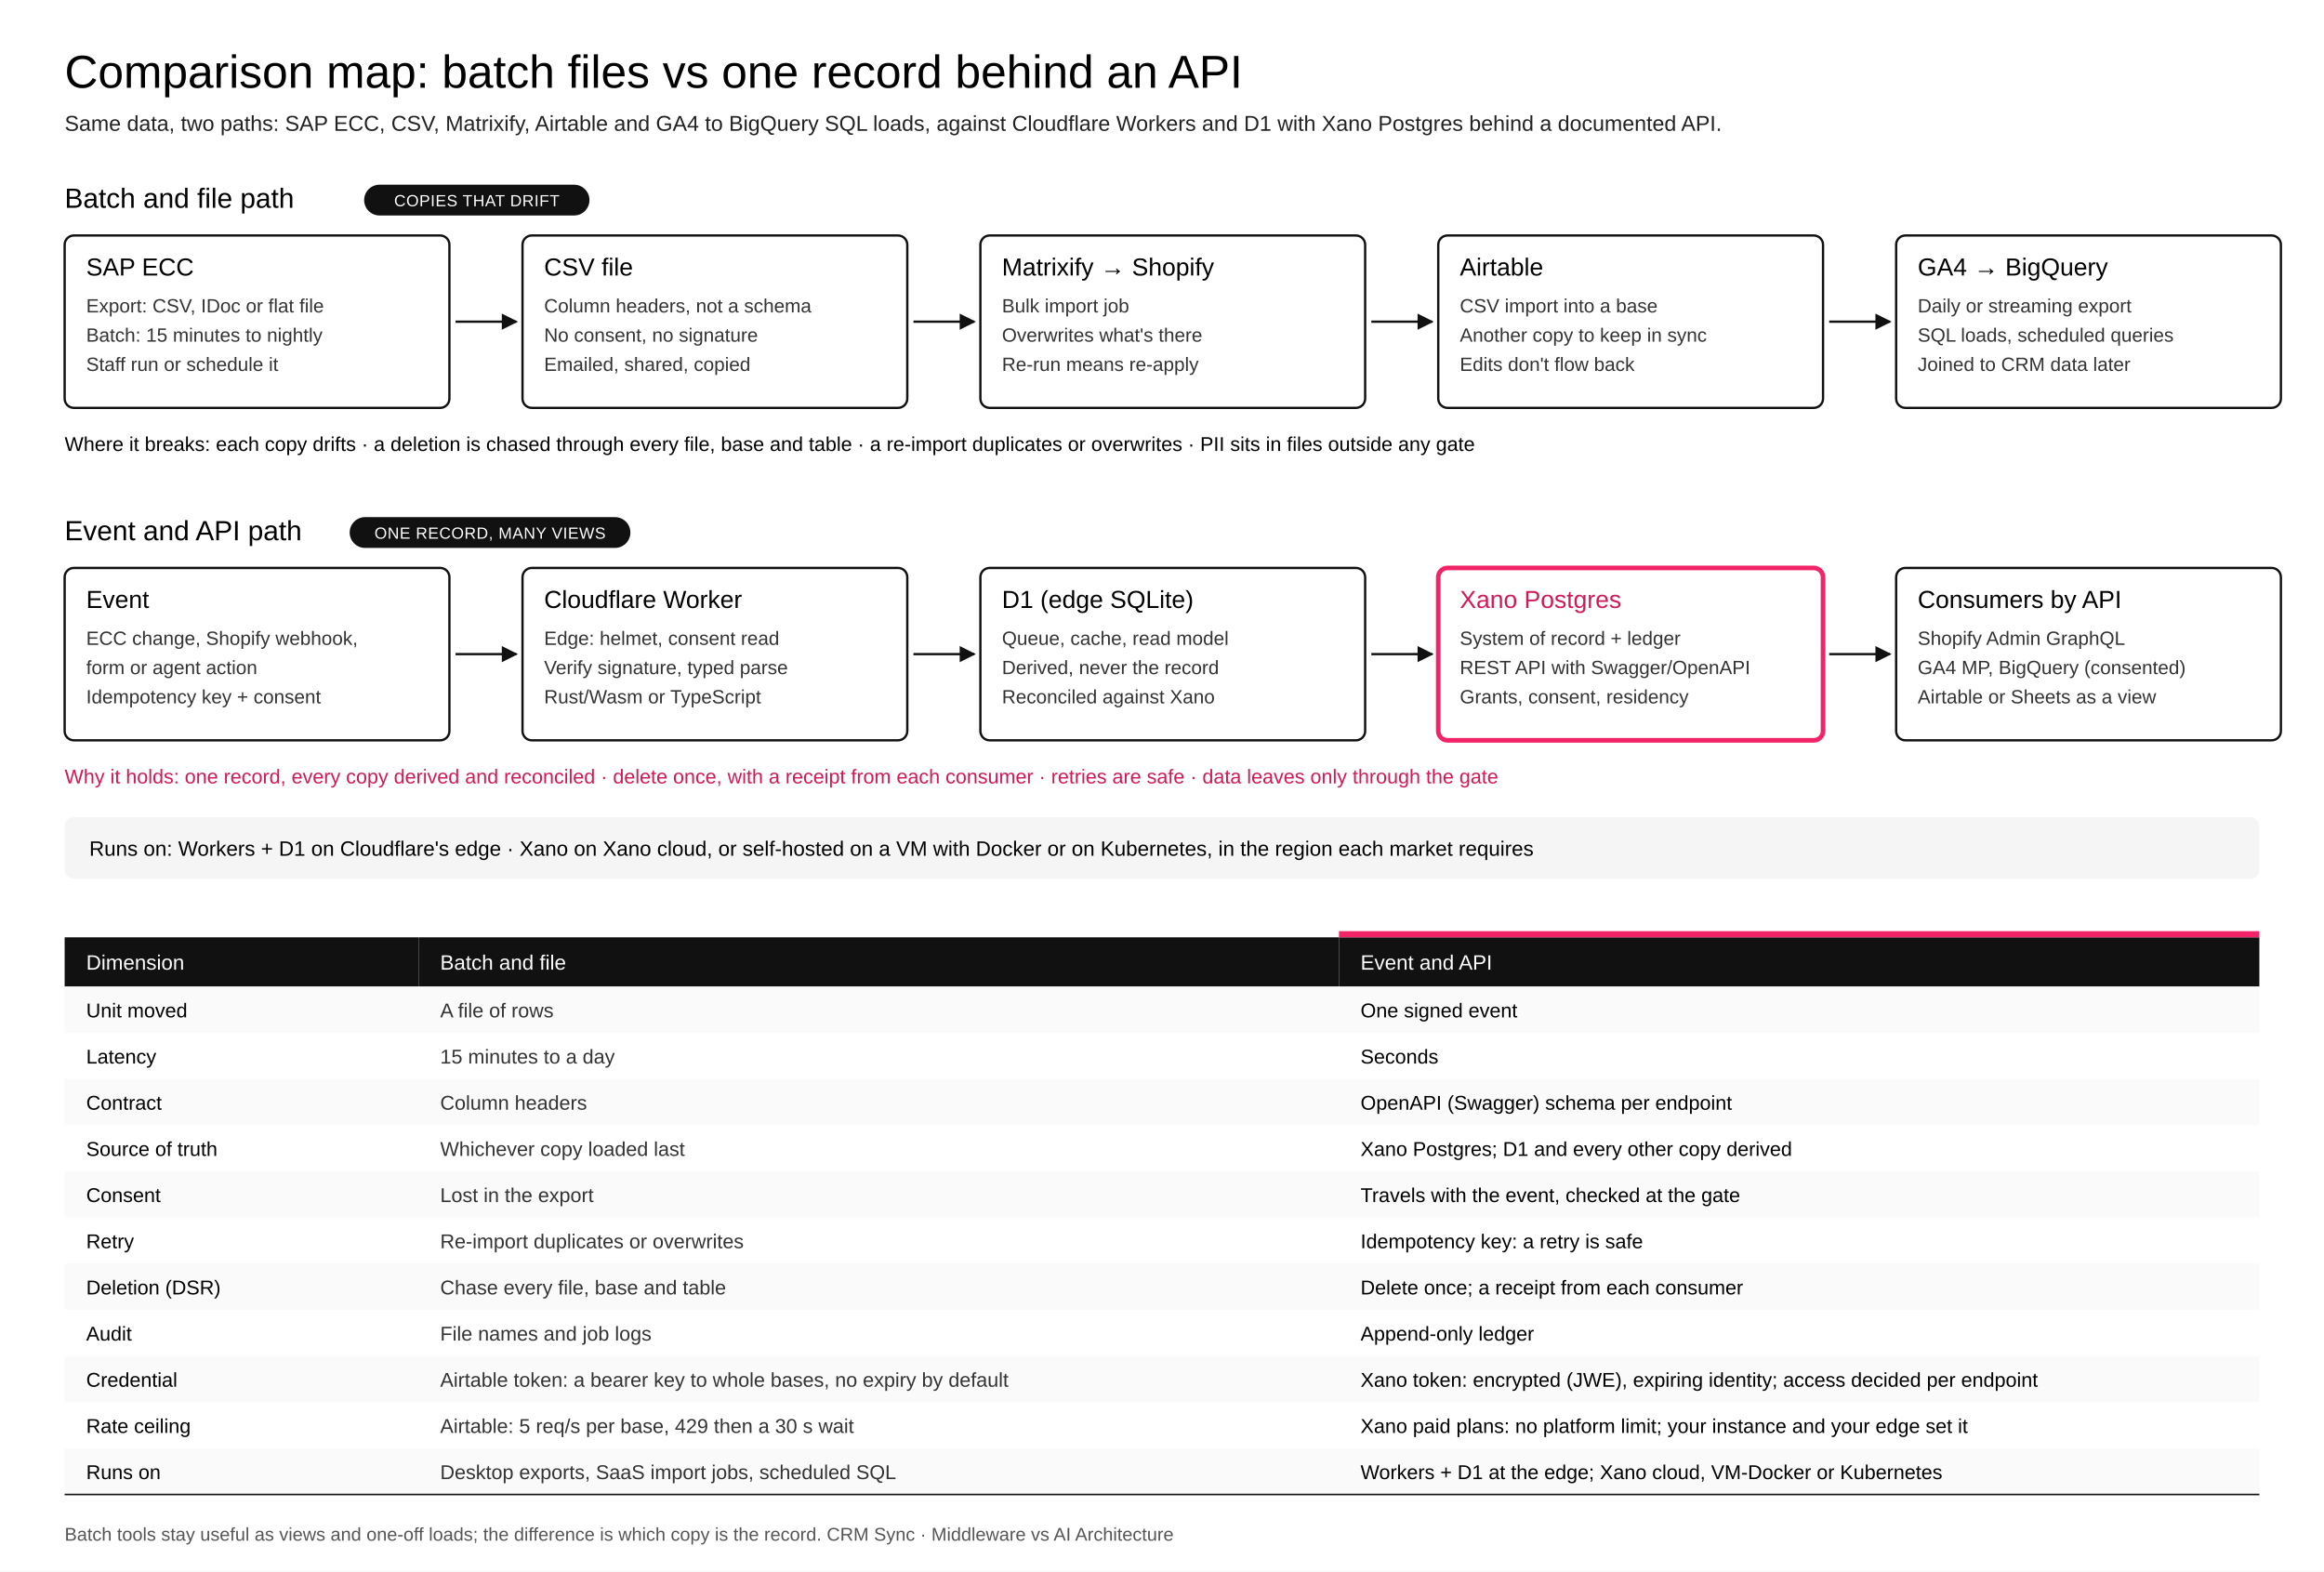
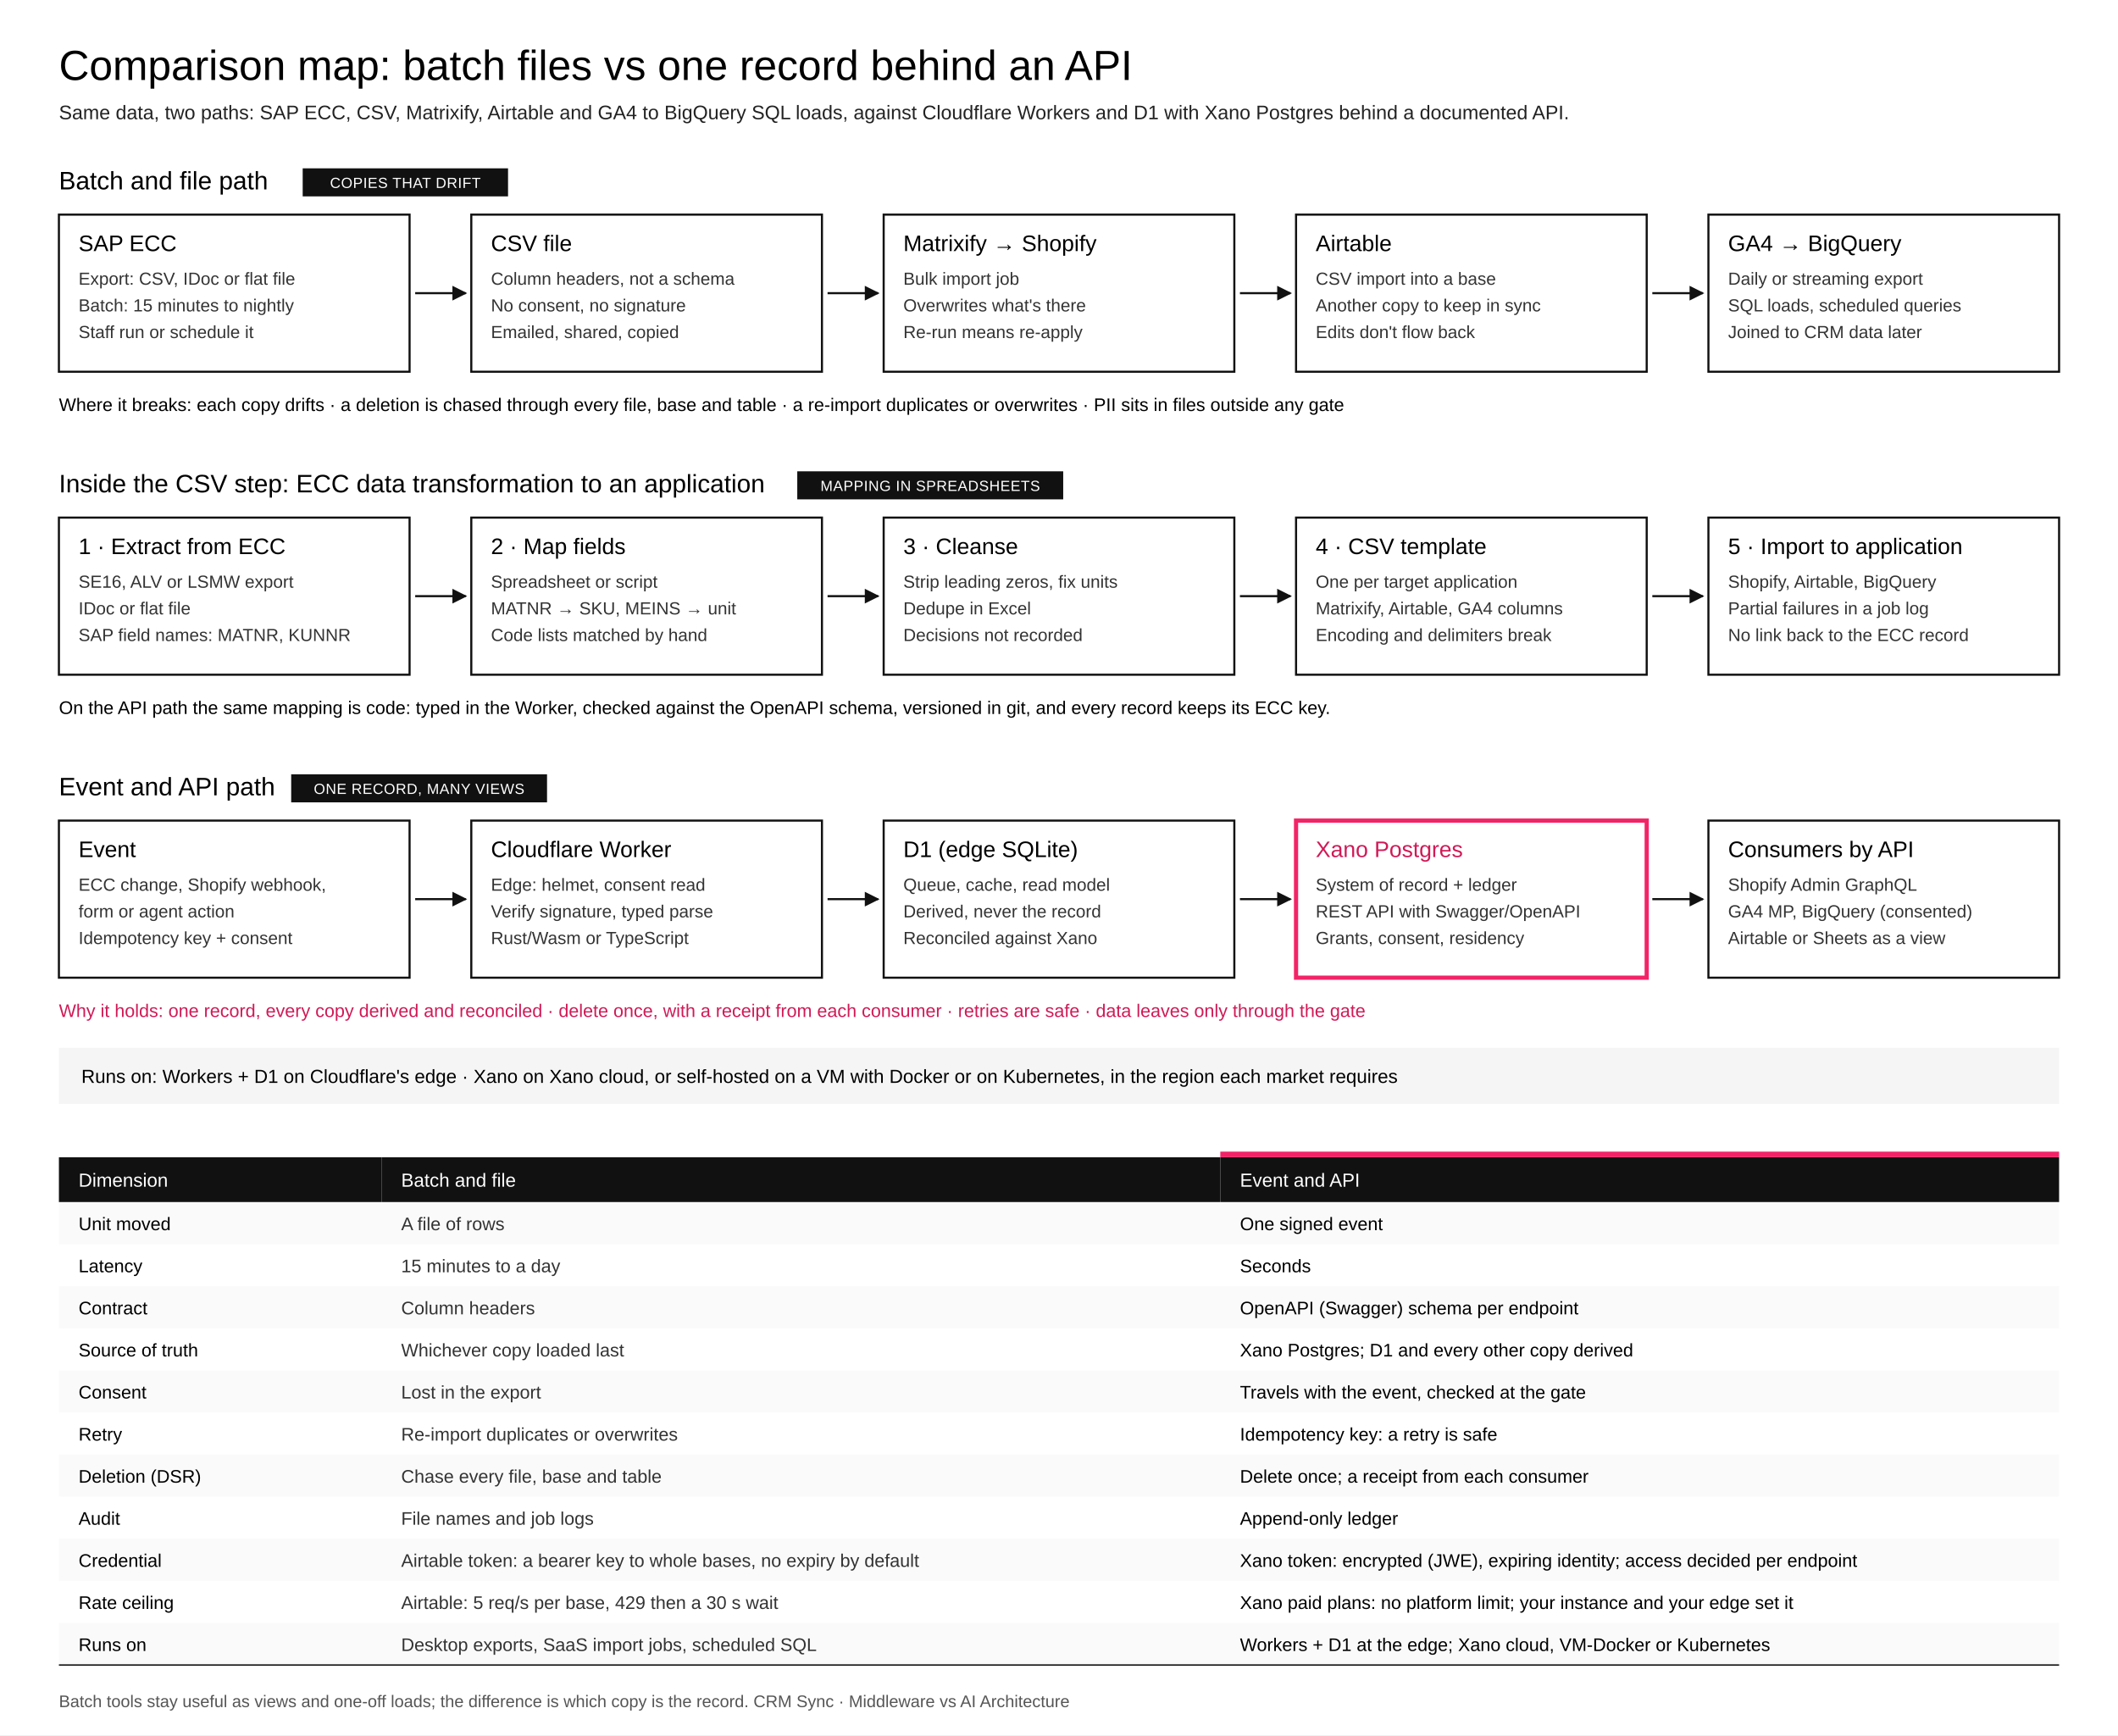
- <svg xmlns="http://www.w3.org/2000/svg" width="1510" height="1021" viewBox="-5 -5 1510 1021">
-   <rect id="background" x="-5" y="-5" width="1510" height="1021" fill="#fff" />
+ <svg xmlns="http://www.w3.org/2000/svg" width="1510" height="1237" viewBox="-5 -5 1510 1237">
+   <rect id="background" x="-5" y="-5" width="1510" height="1237" fill="#fff" />
  <defs>
    <marker id="arrow" viewBox="0 0 10 10" refX="9" refY="5" markerWidth="7" markerHeight="7" orient="auto">
      <path d="M0,0 L10,5 L0,10 z" fill="#111" />
    </marker>
  </defs>
  <g id="header">
    <text x="37" y="52" font-family="Arial" font-size="30" fill="#000" text-anchor="start">Comparison map: batch files vs one record behind an API</text>
    <text x="37" y="80" font-family="Arial" font-size="14" fill="#222" text-anchor="start">Same data, two paths: SAP ECC, CSV, Matrixify, Airtable and GA4 to BigQuery SQL loads, against Cloudflare Workers and D1 with Xano Postgres behind a documented API.</text>
  </g>
  <g id="lane-batch">
    <text x="37" y="130" font-family="Arial" font-size="18" fill="#000" text-anchor="start">Batch and file path</text>
-     <rect x="231.6" y="115" width="146.4" height="20" rx="10" fill="#111" />
-     <text x="304.8" y="129" font-family="Arial" font-size="10.5" fill="#fff" text-anchor="middle" letter-spacing="0.3">COPIES THAT DRIFT</text>
+     <rect x="210.8" y="115" width="146.4" height="20" fill="#111" />
+     <text x="284.0" y="129" font-family="Arial" font-size="10.5" fill="#fff" text-anchor="middle" letter-spacing="0.3">COPIES THAT DRIFT</text>
    <g id="lane-batch-node-1">
-       <rect x="37.0" y="148" width="250" height="112" rx="6" fill="#fff" stroke="#111" stroke-width="1.5" />
-       <text x="51.0" y="174" font-family="Arial" font-size="16" fill="#000" text-anchor="start">SAP ECC</text>
-       <text x="51.0" y="198" font-family="Arial" font-size="12.5" fill="#333" text-anchor="start">Export: CSV, IDoc or flat file</text>
-       <text x="51.0" y="217" font-family="Arial" font-size="12.5" fill="#333" text-anchor="start">Batch: 15 minutes to nightly</text>
-       <text x="51.0" y="236" font-family="Arial" font-size="12.5" fill="#333" text-anchor="start">Staff run or schedule it</text>
-     </g>
-     <line x1="291.0" y1="204.0" x2="330.5" y2="204.0" stroke="#111" stroke-width="1.5" marker-end="url(#arrow)" />
+       <rect x="37.0" y="148" width="250" height="112" fill="#fff" stroke="#111" stroke-width="1.5" />
+       <text x="51" y="174" font-family="Arial" font-size="16" fill="#000" text-anchor="start">SAP ECC</text>
+       <text x="51" y="198" font-family="Arial" font-size="12.5" fill="#333" text-anchor="start">Export: CSV, IDoc or flat file</text>
+       <text x="51" y="217" font-family="Arial" font-size="12.5" fill="#333" text-anchor="start">Batch: 15 minutes to nightly</text>
+       <text x="51" y="236" font-family="Arial" font-size="12.5" fill="#333" text-anchor="start">Staff run or schedule it</text>
+     </g>
+     <line x1="291.0" y1="204.0" x2="327.0" y2="204.0" stroke="#111" stroke-width="1.5" marker-end="url(#arrow)" />
    <g id="lane-batch-node-2">
-       <rect x="334.5" y="148" width="250" height="112" rx="6" fill="#fff" stroke="#111" stroke-width="1.5" />
-       <text x="348.5" y="174" font-family="Arial" font-size="16" fill="#000" text-anchor="start">CSV file</text>
-       <text x="348.5" y="198" font-family="Arial" font-size="12.5" fill="#333" text-anchor="start">Column headers, not a schema</text>
-       <text x="348.5" y="217" font-family="Arial" font-size="12.5" fill="#333" text-anchor="start">No consent, no signature</text>
-       <text x="348.5" y="236" font-family="Arial" font-size="12.5" fill="#333" text-anchor="start">Emailed, shared, copied</text>
-     </g>
-     <line x1="588.5" y1="204.0" x2="628.0" y2="204.0" stroke="#111" stroke-width="1.5" marker-end="url(#arrow)" />
+       <rect x="331.0" y="148" width="250" height="112" fill="#fff" stroke="#111" stroke-width="1.5" />
+       <text x="345" y="174" font-family="Arial" font-size="16" fill="#000" text-anchor="start">CSV file</text>
+       <text x="345" y="198" font-family="Arial" font-size="12.5" fill="#333" text-anchor="start">Column headers, not a schema</text>
+       <text x="345" y="217" font-family="Arial" font-size="12.5" fill="#333" text-anchor="start">No consent, no signature</text>
+       <text x="345" y="236" font-family="Arial" font-size="12.5" fill="#333" text-anchor="start">Emailed, shared, copied</text>
+     </g>
+     <line x1="585.0" y1="204.0" x2="621.0" y2="204.0" stroke="#111" stroke-width="1.5" marker-end="url(#arrow)" />
    <g id="lane-batch-node-3">
-       <rect x="632.0" y="148" width="250" height="112" rx="6" fill="#fff" stroke="#111" stroke-width="1.5" />
-       <text x="646.0" y="174" font-family="Arial" font-size="16" fill="#000" text-anchor="start">Matrixify → Shopify</text>
-       <text x="646.0" y="198" font-family="Arial" font-size="12.5" fill="#333" text-anchor="start">Bulk import job</text>
-       <text x="646.0" y="217" font-family="Arial" font-size="12.5" fill="#333" text-anchor="start">Overwrites what's there</text>
-       <text x="646.0" y="236" font-family="Arial" font-size="12.5" fill="#333" text-anchor="start">Re-run means re-apply</text>
-     </g>
-     <line x1="886.0" y1="204.0" x2="925.5" y2="204.0" stroke="#111" stroke-width="1.5" marker-end="url(#arrow)" />
+       <rect x="625.0" y="148" width="250" height="112" fill="#fff" stroke="#111" stroke-width="1.5" />
+       <text x="639" y="174" font-family="Arial" font-size="16" fill="#000" text-anchor="start">Matrixify → Shopify</text>
+       <text x="639" y="198" font-family="Arial" font-size="12.5" fill="#333" text-anchor="start">Bulk import job</text>
+       <text x="639" y="217" font-family="Arial" font-size="12.5" fill="#333" text-anchor="start">Overwrites what's there</text>
+       <text x="639" y="236" font-family="Arial" font-size="12.5" fill="#333" text-anchor="start">Re-run means re-apply</text>
+     </g>
+     <line x1="879.0" y1="204.0" x2="915.0" y2="204.0" stroke="#111" stroke-width="1.5" marker-end="url(#arrow)" />
    <g id="lane-batch-node-4">
-       <rect x="929.5" y="148" width="250" height="112" rx="6" fill="#fff" stroke="#111" stroke-width="1.5" />
-       <text x="943.5" y="174" font-family="Arial" font-size="16" fill="#000" text-anchor="start">Airtable</text>
-       <text x="943.5" y="198" font-family="Arial" font-size="12.5" fill="#333" text-anchor="start">CSV import into a base</text>
-       <text x="943.5" y="217" font-family="Arial" font-size="12.5" fill="#333" text-anchor="start">Another copy to keep in sync</text>
-       <text x="943.5" y="236" font-family="Arial" font-size="12.5" fill="#333" text-anchor="start">Edits don't flow back</text>
-     </g>
-     <line x1="1183.5" y1="204.0" x2="1223.0" y2="204.0" stroke="#111" stroke-width="1.5" marker-end="url(#arrow)" />
+       <rect x="919.0" y="148" width="250" height="112" fill="#fff" stroke="#111" stroke-width="1.5" />
+       <text x="933" y="174" font-family="Arial" font-size="16" fill="#000" text-anchor="start">Airtable</text>
+       <text x="933" y="198" font-family="Arial" font-size="12.5" fill="#333" text-anchor="start">CSV import into a base</text>
+       <text x="933" y="217" font-family="Arial" font-size="12.5" fill="#333" text-anchor="start">Another copy to keep in sync</text>
+       <text x="933" y="236" font-family="Arial" font-size="12.5" fill="#333" text-anchor="start">Edits don't flow back</text>
+     </g>
+     <line x1="1173.0" y1="204.0" x2="1209.0" y2="204.0" stroke="#111" stroke-width="1.5" marker-end="url(#arrow)" />
    <g id="lane-batch-node-5">
-       <rect x="1227.0" y="148" width="250" height="112" rx="6" fill="#fff" stroke="#111" stroke-width="1.5" />
-       <text x="1241.0" y="174" font-family="Arial" font-size="16" fill="#000" text-anchor="start">GA4 → BigQuery</text>
-       <text x="1241.0" y="198" font-family="Arial" font-size="12.5" fill="#333" text-anchor="start">Daily or streaming export</text>
-       <text x="1241.0" y="217" font-family="Arial" font-size="12.5" fill="#333" text-anchor="start">SQL loads, scheduled queries</text>
-       <text x="1241.0" y="236" font-family="Arial" font-size="12.5" fill="#333" text-anchor="start">Joined to CRM data later</text>
+       <rect x="1213.0" y="148" width="250" height="112" fill="#fff" stroke="#111" stroke-width="1.5" />
+       <text x="1227" y="174" font-family="Arial" font-size="16" fill="#000" text-anchor="start">GA4 → BigQuery</text>
+       <text x="1227" y="198" font-family="Arial" font-size="12.5" fill="#333" text-anchor="start">Daily or streaming export</text>
+       <text x="1227" y="217" font-family="Arial" font-size="12.5" fill="#333" text-anchor="start">SQL loads, scheduled queries</text>
+       <text x="1227" y="236" font-family="Arial" font-size="12.5" fill="#333" text-anchor="start">Joined to CRM data later</text>
    </g>
    <text x="37" y="288" font-family="Arial" font-size="13" fill="#000" text-anchor="start">Where it breaks: each copy drifts · a deletion is chased through every file, base and table · a re-import duplicates or overwrites · PII sits in files outside any gate</text>
  </g>
+   <g id="lane-ecc-transform">
+     <text x="37" y="346" font-family="Arial" font-size="18" fill="#000" text-anchor="start">Inside the CSV step: ECC data transformation to an application</text>
+     <rect x="563.4" y="331" width="189.6" height="20" fill="#111" />
+     <text x="658.2" y="345" font-family="Arial" font-size="10.5" fill="#fff" text-anchor="middle" letter-spacing="0.3">MAPPING IN SPREADSHEETS</text>
+     <g id="lane-ecc-transform-node-1">
+       <rect x="37.0" y="364" width="250" height="112" fill="#fff" stroke="#111" stroke-width="1.5" />
+       <text x="51" y="390" font-family="Arial" font-size="16" fill="#000" text-anchor="start">1 · Extract from ECC</text>
+       <text x="51" y="414" font-family="Arial" font-size="12.5" fill="#333" text-anchor="start">SE16, ALV or LSMW export</text>
+       <text x="51" y="433" font-family="Arial" font-size="12.5" fill="#333" text-anchor="start">IDoc or flat file</text>
+       <text x="51" y="452" font-family="Arial" font-size="12.5" fill="#333" text-anchor="start">SAP field names: MATNR, KUNNR</text>
+     </g>
+     <line x1="291.0" y1="420.0" x2="327.0" y2="420.0" stroke="#111" stroke-width="1.5" marker-end="url(#arrow)" />
+     <g id="lane-ecc-transform-node-2">
+       <rect x="331.0" y="364" width="250" height="112" fill="#fff" stroke="#111" stroke-width="1.5" />
+       <text x="345" y="390" font-family="Arial" font-size="16" fill="#000" text-anchor="start">2 · Map fields</text>
+       <text x="345" y="414" font-family="Arial" font-size="12.5" fill="#333" text-anchor="start">Spreadsheet or script</text>
+       <text x="345" y="433" font-family="Arial" font-size="12.5" fill="#333" text-anchor="start">MATNR → SKU, MEINS → unit</text>
+       <text x="345" y="452" font-family="Arial" font-size="12.5" fill="#333" text-anchor="start">Code lists matched by hand</text>
+     </g>
+     <line x1="585.0" y1="420.0" x2="621.0" y2="420.0" stroke="#111" stroke-width="1.5" marker-end="url(#arrow)" />
+     <g id="lane-ecc-transform-node-3">
+       <rect x="625.0" y="364" width="250" height="112" fill="#fff" stroke="#111" stroke-width="1.5" />
+       <text x="639" y="390" font-family="Arial" font-size="16" fill="#000" text-anchor="start">3 · Cleanse</text>
+       <text x="639" y="414" font-family="Arial" font-size="12.5" fill="#333" text-anchor="start">Strip leading zeros, fix units</text>
+       <text x="639" y="433" font-family="Arial" font-size="12.5" fill="#333" text-anchor="start">Dedupe in Excel</text>
+       <text x="639" y="452" font-family="Arial" font-size="12.5" fill="#333" text-anchor="start">Decisions not recorded</text>
+     </g>
+     <line x1="879.0" y1="420.0" x2="915.0" y2="420.0" stroke="#111" stroke-width="1.5" marker-end="url(#arrow)" />
+     <g id="lane-ecc-transform-node-4">
+       <rect x="919.0" y="364" width="250" height="112" fill="#fff" stroke="#111" stroke-width="1.5" />
+       <text x="933" y="390" font-family="Arial" font-size="16" fill="#000" text-anchor="start">4 · CSV template</text>
+       <text x="933" y="414" font-family="Arial" font-size="12.5" fill="#333" text-anchor="start">One per target application</text>
+       <text x="933" y="433" font-family="Arial" font-size="12.5" fill="#333" text-anchor="start">Matrixify, Airtable, GA4 columns</text>
+       <text x="933" y="452" font-family="Arial" font-size="12.5" fill="#333" text-anchor="start">Encoding and delimiters break</text>
+     </g>
+     <line x1="1173.0" y1="420.0" x2="1209.0" y2="420.0" stroke="#111" stroke-width="1.5" marker-end="url(#arrow)" />
+     <g id="lane-ecc-transform-node-5">
+       <rect x="1213.0" y="364" width="250" height="112" fill="#fff" stroke="#111" stroke-width="1.5" />
+       <text x="1227" y="390" font-family="Arial" font-size="16" fill="#000" text-anchor="start">5 · Import to application</text>
+       <text x="1227" y="414" font-family="Arial" font-size="12.5" fill="#333" text-anchor="start">Shopify, Airtable, BigQuery</text>
+       <text x="1227" y="433" font-family="Arial" font-size="12.5" fill="#333" text-anchor="start">Partial failures in a job log</text>
+       <text x="1227" y="452" font-family="Arial" font-size="12.5" fill="#333" text-anchor="start">No link back to the ECC record</text>
+     </g>
+     <text x="37" y="504" font-family="Arial" font-size="13" fill="#000" text-anchor="start">On the API path the same mapping is code: typed in the Worker, checked against the OpenAPI schema, versioned in git, and every record keeps its ECC key.</text>
+   </g>
  <g id="lane-api">
-     <text x="37" y="346" font-family="Arial" font-size="18" fill="#000" text-anchor="start">Event and API path</text>
-     <rect x="222.2" y="331" width="182.4" height="20" rx="10" fill="#111" />
-     <text x="313.4" y="345" font-family="Arial" font-size="10.5" fill="#fff" text-anchor="middle" letter-spacing="0.3">ONE RECORD, MANY VIEWS</text>
+     <text x="37" y="562" font-family="Arial" font-size="18" fill="#000" text-anchor="start">Event and API path</text>
+     <rect x="202.6" y="547" width="182.4" height="20" fill="#111" />
+     <text x="293.8" y="561" font-family="Arial" font-size="10.5" fill="#fff" text-anchor="middle" letter-spacing="0.3">ONE RECORD, MANY VIEWS</text>
    <g id="lane-api-node-1">
-       <rect x="37.0" y="364" width="250" height="112" rx="6" fill="#fff" stroke="#111" stroke-width="1.5" />
-       <text x="51.0" y="390" font-family="Arial" font-size="16" fill="#000" text-anchor="start">Event</text>
-       <text x="51.0" y="414" font-family="Arial" font-size="12.5" fill="#333" text-anchor="start">ECC change, Shopify webhook,</text>
-       <text x="51.0" y="433" font-family="Arial" font-size="12.5" fill="#333" text-anchor="start">form or agent action</text>
-       <text x="51.0" y="452" font-family="Arial" font-size="12.5" fill="#333" text-anchor="start">Idempotency key + consent</text>
-     </g>
-     <line x1="291.0" y1="420.0" x2="330.5" y2="420.0" stroke="#111" stroke-width="1.5" marker-end="url(#arrow)" />
+       <rect x="37.0" y="580" width="250" height="112" fill="#fff" stroke="#111" stroke-width="1.5" />
+       <text x="51" y="606" font-family="Arial" font-size="16" fill="#000" text-anchor="start">Event</text>
+       <text x="51" y="630" font-family="Arial" font-size="12.5" fill="#333" text-anchor="start">ECC change, Shopify webhook,</text>
+       <text x="51" y="649" font-family="Arial" font-size="12.5" fill="#333" text-anchor="start">form or agent action</text>
+       <text x="51" y="668" font-family="Arial" font-size="12.5" fill="#333" text-anchor="start">Idempotency key + consent</text>
+     </g>
+     <line x1="291.0" y1="636.0" x2="327.0" y2="636.0" stroke="#111" stroke-width="1.5" marker-end="url(#arrow)" />
    <g id="lane-api-node-2">
-       <rect x="334.5" y="364" width="250" height="112" rx="6" fill="#fff" stroke="#111" stroke-width="1.5" />
-       <text x="348.5" y="390" font-family="Arial" font-size="16" fill="#000" text-anchor="start">Cloudflare Worker</text>
-       <text x="348.5" y="414" font-family="Arial" font-size="12.5" fill="#333" text-anchor="start">Edge: helmet, consent read</text>
-       <text x="348.5" y="433" font-family="Arial" font-size="12.5" fill="#333" text-anchor="start">Verify signature, typed parse</text>
-       <text x="348.5" y="452" font-family="Arial" font-size="12.5" fill="#333" text-anchor="start">Rust/Wasm or TypeScript</text>
-     </g>
-     <line x1="588.5" y1="420.0" x2="628.0" y2="420.0" stroke="#111" stroke-width="1.5" marker-end="url(#arrow)" />
+       <rect x="331.0" y="580" width="250" height="112" fill="#fff" stroke="#111" stroke-width="1.5" />
+       <text x="345" y="606" font-family="Arial" font-size="16" fill="#000" text-anchor="start">Cloudflare Worker</text>
+       <text x="345" y="630" font-family="Arial" font-size="12.5" fill="#333" text-anchor="start">Edge: helmet, consent read</text>
+       <text x="345" y="649" font-family="Arial" font-size="12.5" fill="#333" text-anchor="start">Verify signature, typed parse</text>
+       <text x="345" y="668" font-family="Arial" font-size="12.5" fill="#333" text-anchor="start">Rust/Wasm or TypeScript</text>
+     </g>
+     <line x1="585.0" y1="636.0" x2="621.0" y2="636.0" stroke="#111" stroke-width="1.5" marker-end="url(#arrow)" />
    <g id="lane-api-node-3">
-       <rect x="632.0" y="364" width="250" height="112" rx="6" fill="#fff" stroke="#111" stroke-width="1.5" />
-       <text x="646.0" y="390" font-family="Arial" font-size="16" fill="#000" text-anchor="start">D1 (edge SQLite)</text>
-       <text x="646.0" y="414" font-family="Arial" font-size="12.5" fill="#333" text-anchor="start">Queue, cache, read model</text>
-       <text x="646.0" y="433" font-family="Arial" font-size="12.5" fill="#333" text-anchor="start">Derived, never the record</text>
-       <text x="646.0" y="452" font-family="Arial" font-size="12.5" fill="#333" text-anchor="start">Reconciled against Xano</text>
-     </g>
-     <line x1="886.0" y1="420.0" x2="925.5" y2="420.0" stroke="#111" stroke-width="1.5" marker-end="url(#arrow)" />
+       <rect x="625.0" y="580" width="250" height="112" fill="#fff" stroke="#111" stroke-width="1.5" />
+       <text x="639" y="606" font-family="Arial" font-size="16" fill="#000" text-anchor="start">D1 (edge SQLite)</text>
+       <text x="639" y="630" font-family="Arial" font-size="12.5" fill="#333" text-anchor="start">Queue, cache, read model</text>
+       <text x="639" y="649" font-family="Arial" font-size="12.5" fill="#333" text-anchor="start">Derived, never the record</text>
+       <text x="639" y="668" font-family="Arial" font-size="12.5" fill="#333" text-anchor="start">Reconciled against Xano</text>
+     </g>
+     <line x1="879.0" y1="636.0" x2="915.0" y2="636.0" stroke="#111" stroke-width="1.5" marker-end="url(#arrow)" />
    <g id="lane-api-node-4">
-       <rect x="929.5" y="364" width="250" height="112" rx="6" fill="#fff" stroke="#f22468" stroke-width="3" />
-       <text x="943.5" y="390" font-family="Arial" font-size="16" fill="#d01a57" text-anchor="start">Xano Postgres</text>
-       <text x="943.5" y="414" font-family="Arial" font-size="12.5" fill="#333" text-anchor="start">System of record + ledger</text>
-       <text x="943.5" y="433" font-family="Arial" font-size="12.5" fill="#333" text-anchor="start">REST API with Swagger/OpenAPI</text>
-       <text x="943.5" y="452" font-family="Arial" font-size="12.5" fill="#333" text-anchor="start">Grants, consent, residency</text>
-     </g>
-     <line x1="1183.5" y1="420.0" x2="1223.0" y2="420.0" stroke="#111" stroke-width="1.5" marker-end="url(#arrow)" />
+       <rect x="919.0" y="580" width="250" height="112" fill="#fff" stroke="#f22468" stroke-width="3" />
+       <text x="933" y="606" font-family="Arial" font-size="16" fill="#d01a57" text-anchor="start">Xano Postgres</text>
+       <text x="933" y="630" font-family="Arial" font-size="12.5" fill="#333" text-anchor="start">System of record + ledger</text>
+       <text x="933" y="649" font-family="Arial" font-size="12.5" fill="#333" text-anchor="start">REST API with Swagger/OpenAPI</text>
+       <text x="933" y="668" font-family="Arial" font-size="12.5" fill="#333" text-anchor="start">Grants, consent, residency</text>
+     </g>
+     <line x1="1173.0" y1="636.0" x2="1209.0" y2="636.0" stroke="#111" stroke-width="1.5" marker-end="url(#arrow)" />
    <g id="lane-api-node-5">
-       <rect x="1227.0" y="364" width="250" height="112" rx="6" fill="#fff" stroke="#111" stroke-width="1.5" />
-       <text x="1241.0" y="390" font-family="Arial" font-size="16" fill="#000" text-anchor="start">Consumers by API</text>
-       <text x="1241.0" y="414" font-family="Arial" font-size="12.5" fill="#333" text-anchor="start">Shopify Admin GraphQL</text>
-       <text x="1241.0" y="433" font-family="Arial" font-size="12.5" fill="#333" text-anchor="start">GA4 MP, BigQuery (consented)</text>
-       <text x="1241.0" y="452" font-family="Arial" font-size="12.5" fill="#333" text-anchor="start">Airtable or Sheets as a view</text>
-     </g>
-     <text x="37" y="504" font-family="Arial" font-size="13" fill="#d01a57" text-anchor="start">Why it holds: one record, every copy derived and reconciled · delete once, with a receipt from each consumer · retries are safe · data leaves only through the gate</text>
+       <rect x="1213.0" y="580" width="250" height="112" fill="#fff" stroke="#111" stroke-width="1.5" />
+       <text x="1227" y="606" font-family="Arial" font-size="16" fill="#000" text-anchor="start">Consumers by API</text>
+       <text x="1227" y="630" font-family="Arial" font-size="12.5" fill="#333" text-anchor="start">Shopify Admin GraphQL</text>
+       <text x="1227" y="649" font-family="Arial" font-size="12.5" fill="#333" text-anchor="start">GA4 MP, BigQuery (consented)</text>
+       <text x="1227" y="668" font-family="Arial" font-size="12.5" fill="#333" text-anchor="start">Airtable or Sheets as a view</text>
+     </g>
+     <text x="37" y="720" font-family="Arial" font-size="13" fill="#d01a57" text-anchor="start">Why it holds: one record, every copy derived and reconciled · delete once, with a receipt from each consumer · retries are safe · data leaves only through the gate</text>
  </g>
  <g id="hosting">
-     <rect x="37" y="526" width="1426" height="40" rx="6" fill="#f5f5f5" />
-     <text x="53" y="551" font-family="Arial" font-size="13.5" fill="#000" text-anchor="start">Runs on:  Workers + D1 on Cloudflare's edge  ·  Xano on Xano cloud, or self-hosted on a VM with Docker or on Kubernetes, in the region each market requires</text>
+     <rect x="37" y="742" width="1426" height="40" fill="#f5f5f5" />
+     <text x="53" y="767" font-family="Arial" font-size="13.5" fill="#000" text-anchor="start">Runs on:  Workers + D1 on Cloudflare's edge  ·  Xano on Xano cloud, or self-hosted on a VM with Docker or on Kubernetes, in the region each market requires</text>
  </g>
  <g id="matrix">
    <g id="matrix-header">
-       <rect x="37" y="604" width="230" height="32" fill="#111" />
-       <text x="51" y="625" font-family="Arial" font-size="13.5" fill="#fff" text-anchor="start">Dimension</text>
-       <rect x="267" y="604" width="598" height="32" fill="#111" />
-       <text x="281" y="625" font-family="Arial" font-size="13.5" fill="#fff" text-anchor="start">Batch and file</text>
-       <rect x="865" y="604" width="598" height="32" fill="#111" />
-       <text x="879" y="625" font-family="Arial" font-size="13.5" fill="#fff" text-anchor="start">Event and API</text>
-       <rect x="865" y="600" width="598" height="4" fill="#f22468" />
+       <rect x="37" y="820" width="230" height="32" fill="#111" />
+       <text x="51" y="841" font-family="Arial" font-size="13.5" fill="#fff" text-anchor="start">Dimension</text>
+       <rect x="267" y="820" width="598" height="32" fill="#111" />
+       <text x="281" y="841" font-family="Arial" font-size="13.5" fill="#fff" text-anchor="start">Batch and file</text>
+       <rect x="865" y="820" width="598" height="32" fill="#111" />
+       <text x="879" y="841" font-family="Arial" font-size="13.5" fill="#fff" text-anchor="start">Event and API</text>
+       <rect x="865" y="816" width="598" height="4" fill="#f22468" />
    </g>
    <g id="matrix-row-1">
-       <rect x="37" y="636" width="1426" height="30" fill="#fafafa" />
-       <text x="51" y="656" font-family="Arial" font-size="13" fill="#000" text-anchor="start">Unit moved</text>
-       <text x="281" y="656" font-family="Arial" font-size="13" fill="#333" text-anchor="start">A file of rows</text>
-       <text x="879" y="656" font-family="Arial" font-size="13" fill="#000" text-anchor="start">One signed event</text>
+       <rect x="37" y="852" width="1426" height="30" fill="#fafafa" />
+       <text x="51" y="872" font-family="Arial" font-size="13" fill="#000" text-anchor="start">Unit moved</text>
+       <text x="281" y="872" font-family="Arial" font-size="13" fill="#333" text-anchor="start">A file of rows</text>
+       <text x="879" y="872" font-family="Arial" font-size="13" fill="#000" text-anchor="start">One signed event</text>
    </g>
    <g id="matrix-row-2">
-       <text x="51" y="686" font-family="Arial" font-size="13" fill="#000" text-anchor="start">Latency</text>
-       <text x="281" y="686" font-family="Arial" font-size="13" fill="#333" text-anchor="start">15 minutes to a day</text>
-       <text x="879" y="686" font-family="Arial" font-size="13" fill="#000" text-anchor="start">Seconds</text>
+       <text x="51" y="902" font-family="Arial" font-size="13" fill="#000" text-anchor="start">Latency</text>
+       <text x="281" y="902" font-family="Arial" font-size="13" fill="#333" text-anchor="start">15 minutes to a day</text>
+       <text x="879" y="902" font-family="Arial" font-size="13" fill="#000" text-anchor="start">Seconds</text>
    </g>
    <g id="matrix-row-3">
-       <rect x="37" y="696" width="1426" height="30" fill="#fafafa" />
-       <text x="51" y="716" font-family="Arial" font-size="13" fill="#000" text-anchor="start">Contract</text>
-       <text x="281" y="716" font-family="Arial" font-size="13" fill="#333" text-anchor="start">Column headers</text>
-       <text x="879" y="716" font-family="Arial" font-size="13" fill="#000" text-anchor="start">OpenAPI (Swagger) schema per endpoint</text>
+       <rect x="37" y="912" width="1426" height="30" fill="#fafafa" />
+       <text x="51" y="932" font-family="Arial" font-size="13" fill="#000" text-anchor="start">Contract</text>
+       <text x="281" y="932" font-family="Arial" font-size="13" fill="#333" text-anchor="start">Column headers</text>
+       <text x="879" y="932" font-family="Arial" font-size="13" fill="#000" text-anchor="start">OpenAPI (Swagger) schema per endpoint</text>
    </g>
    <g id="matrix-row-4">
-       <text x="51" y="746" font-family="Arial" font-size="13" fill="#000" text-anchor="start">Source of truth</text>
-       <text x="281" y="746" font-family="Arial" font-size="13" fill="#333" text-anchor="start">Whichever copy loaded last</text>
-       <text x="879" y="746" font-family="Arial" font-size="13" fill="#000" text-anchor="start">Xano Postgres; D1 and every other copy derived</text>
+       <text x="51" y="962" font-family="Arial" font-size="13" fill="#000" text-anchor="start">Source of truth</text>
+       <text x="281" y="962" font-family="Arial" font-size="13" fill="#333" text-anchor="start">Whichever copy loaded last</text>
+       <text x="879" y="962" font-family="Arial" font-size="13" fill="#000" text-anchor="start">Xano Postgres; D1 and every other copy derived</text>
    </g>
    <g id="matrix-row-5">
-       <rect x="37" y="756" width="1426" height="30" fill="#fafafa" />
-       <text x="51" y="776" font-family="Arial" font-size="13" fill="#000" text-anchor="start">Consent</text>
-       <text x="281" y="776" font-family="Arial" font-size="13" fill="#333" text-anchor="start">Lost in the export</text>
-       <text x="879" y="776" font-family="Arial" font-size="13" fill="#000" text-anchor="start">Travels with the event, checked at the gate</text>
+       <rect x="37" y="972" width="1426" height="30" fill="#fafafa" />
+       <text x="51" y="992" font-family="Arial" font-size="13" fill="#000" text-anchor="start">Consent</text>
+       <text x="281" y="992" font-family="Arial" font-size="13" fill="#333" text-anchor="start">Lost in the export</text>
+       <text x="879" y="992" font-family="Arial" font-size="13" fill="#000" text-anchor="start">Travels with the event, checked at the gate</text>
    </g>
    <g id="matrix-row-6">
-       <text x="51" y="806" font-family="Arial" font-size="13" fill="#000" text-anchor="start">Retry</text>
-       <text x="281" y="806" font-family="Arial" font-size="13" fill="#333" text-anchor="start">Re-import duplicates or overwrites</text>
-       <text x="879" y="806" font-family="Arial" font-size="13" fill="#000" text-anchor="start">Idempotency key: a retry is safe</text>
+       <text x="51" y="1022" font-family="Arial" font-size="13" fill="#000" text-anchor="start">Retry</text>
+       <text x="281" y="1022" font-family="Arial" font-size="13" fill="#333" text-anchor="start">Re-import duplicates or overwrites</text>
+       <text x="879" y="1022" font-family="Arial" font-size="13" fill="#000" text-anchor="start">Idempotency key: a retry is safe</text>
    </g>
    <g id="matrix-row-7">
-       <rect x="37" y="816" width="1426" height="30" fill="#fafafa" />
-       <text x="51" y="836" font-family="Arial" font-size="13" fill="#000" text-anchor="start">Deletion (DSR)</text>
-       <text x="281" y="836" font-family="Arial" font-size="13" fill="#333" text-anchor="start">Chase every file, base and table</text>
-       <text x="879" y="836" font-family="Arial" font-size="13" fill="#000" text-anchor="start">Delete once; a receipt from each consumer</text>
+       <rect x="37" y="1032" width="1426" height="30" fill="#fafafa" />
+       <text x="51" y="1052" font-family="Arial" font-size="13" fill="#000" text-anchor="start">Deletion (DSR)</text>
+       <text x="281" y="1052" font-family="Arial" font-size="13" fill="#333" text-anchor="start">Chase every file, base and table</text>
+       <text x="879" y="1052" font-family="Arial" font-size="13" fill="#000" text-anchor="start">Delete once; a receipt from each consumer</text>
    </g>
    <g id="matrix-row-8">
-       <text x="51" y="866" font-family="Arial" font-size="13" fill="#000" text-anchor="start">Audit</text>
-       <text x="281" y="866" font-family="Arial" font-size="13" fill="#333" text-anchor="start">File names and job logs</text>
-       <text x="879" y="866" font-family="Arial" font-size="13" fill="#000" text-anchor="start">Append-only ledger</text>
+       <text x="51" y="1082" font-family="Arial" font-size="13" fill="#000" text-anchor="start">Audit</text>
+       <text x="281" y="1082" font-family="Arial" font-size="13" fill="#333" text-anchor="start">File names and job logs</text>
+       <text x="879" y="1082" font-family="Arial" font-size="13" fill="#000" text-anchor="start">Append-only ledger</text>
    </g>
    <g id="matrix-row-9">
-       <rect x="37" y="876" width="1426" height="30" fill="#fafafa" />
-       <text x="51" y="896" font-family="Arial" font-size="13" fill="#000" text-anchor="start">Credential</text>
-       <text x="281" y="896" font-family="Arial" font-size="13" fill="#333" text-anchor="start">Airtable token: a bearer key to whole bases, no expiry by default</text>
-       <text x="879" y="896" font-family="Arial" font-size="13" fill="#000" text-anchor="start">Xano token: encrypted (JWE), expiring identity; access decided per endpoint</text>
+       <rect x="37" y="1092" width="1426" height="30" fill="#fafafa" />
+       <text x="51" y="1112" font-family="Arial" font-size="13" fill="#000" text-anchor="start">Credential</text>
+       <text x="281" y="1112" font-family="Arial" font-size="13" fill="#333" text-anchor="start">Airtable token: a bearer key to whole bases, no expiry by default</text>
+       <text x="879" y="1112" font-family="Arial" font-size="13" fill="#000" text-anchor="start">Xano token: encrypted (JWE), expiring identity; access decided per endpoint</text>
    </g>
    <g id="matrix-row-10">
-       <text x="51" y="926" font-family="Arial" font-size="13" fill="#000" text-anchor="start">Rate ceiling</text>
-       <text x="281" y="926" font-family="Arial" font-size="13" fill="#333" text-anchor="start">Airtable: 5 req/s per base, 429 then a 30 s wait</text>
-       <text x="879" y="926" font-family="Arial" font-size="13" fill="#000" text-anchor="start">Xano paid plans: no platform limit; your instance and your edge set it</text>
+       <text x="51" y="1142" font-family="Arial" font-size="13" fill="#000" text-anchor="start">Rate ceiling</text>
+       <text x="281" y="1142" font-family="Arial" font-size="13" fill="#333" text-anchor="start">Airtable: 5 req/s per base, 429 then a 30 s wait</text>
+       <text x="879" y="1142" font-family="Arial" font-size="13" fill="#000" text-anchor="start">Xano paid plans: no platform limit; your instance and your edge set it</text>
    </g>
    <g id="matrix-row-11">
-       <rect x="37" y="936" width="1426" height="30" fill="#fafafa" />
-       <text x="51" y="956" font-family="Arial" font-size="13" fill="#000" text-anchor="start">Runs on</text>
-       <text x="281" y="956" font-family="Arial" font-size="13" fill="#333" text-anchor="start">Desktop exports, SaaS import jobs, scheduled SQL</text>
-       <text x="879" y="956" font-family="Arial" font-size="13" fill="#000" text-anchor="start">Workers + D1 at the edge; Xano cloud, VM-Docker or Kubernetes</text>
-     </g>
-     <line x1="37" y1="966" x2="1463" y2="966" stroke="#111" stroke-width="1" />
+       <rect x="37" y="1152" width="1426" height="30" fill="#fafafa" />
+       <text x="51" y="1172" font-family="Arial" font-size="13" fill="#000" text-anchor="start">Runs on</text>
+       <text x="281" y="1172" font-family="Arial" font-size="13" fill="#333" text-anchor="start">Desktop exports, SaaS import jobs, scheduled SQL</text>
+       <text x="879" y="1172" font-family="Arial" font-size="13" fill="#000" text-anchor="start">Workers + D1 at the edge; Xano cloud, VM-Docker or Kubernetes</text>
+     </g>
+     <line x1="37" y1="1182" x2="1463" y2="1182" stroke="#111" stroke-width="1" />
  </g>
  <g id="footer">
-     <text x="37" y="996" font-family="Arial" font-size="12" fill="#555" text-anchor="start">Batch tools stay useful as views and one-off loads; the difference is which copy is the record. CRM Sync · Middleware vs AI Architecture</text>
+     <text x="37" y="1212" font-family="Arial" font-size="12" fill="#555" text-anchor="start">Batch tools stay useful as views and one-off loads; the difference is which copy is the record. CRM Sync · Middleware vs AI Architecture</text>
  </g>
</svg>
